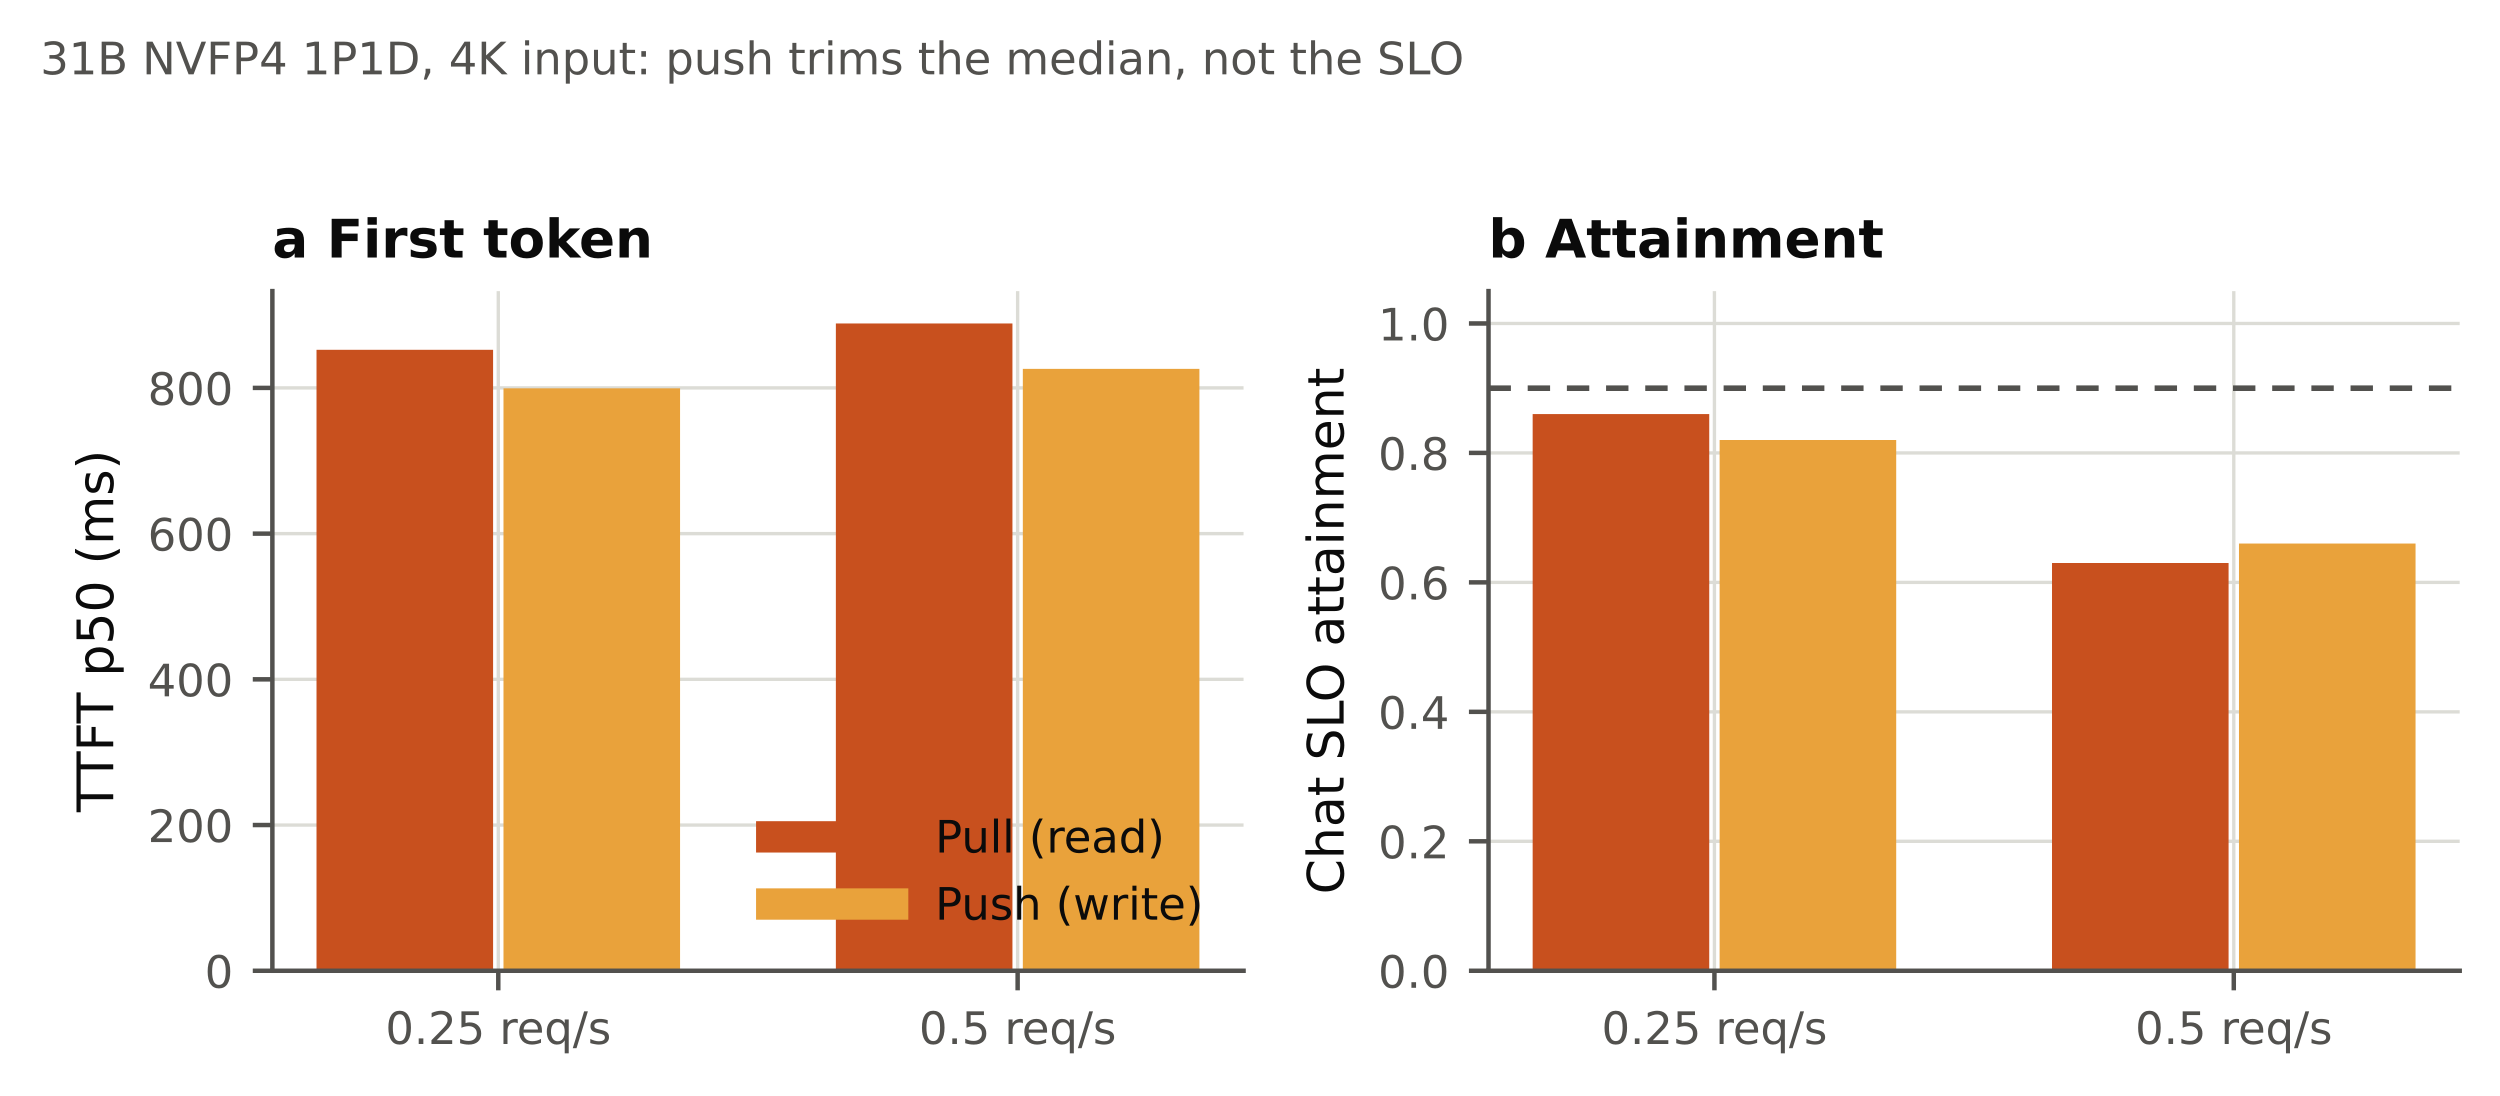
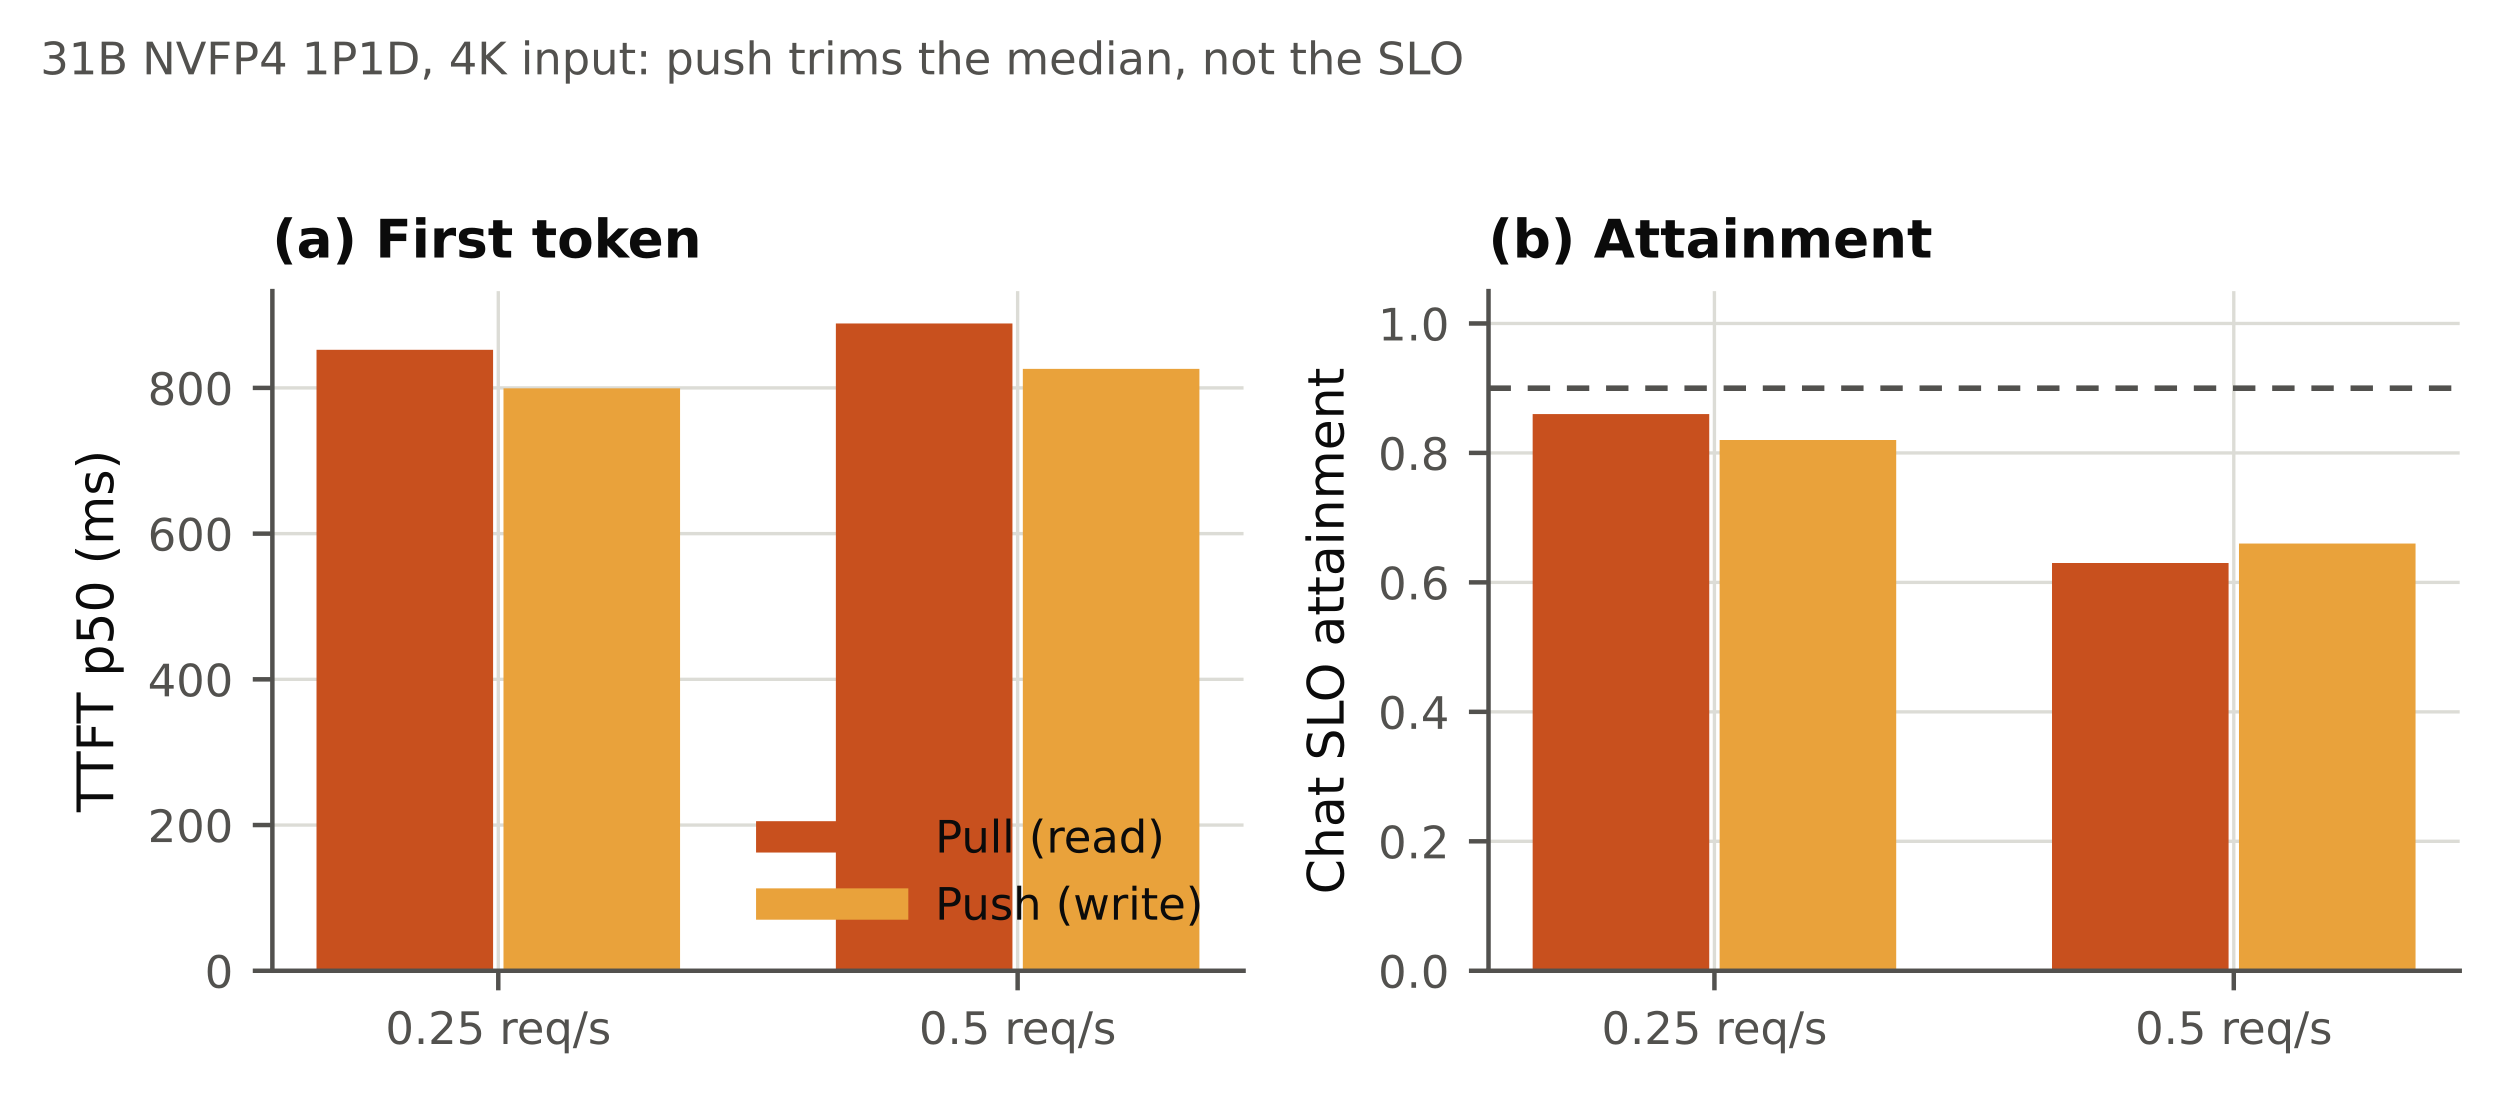
<svg xmlns="http://www.w3.org/2000/svg" xmlns:xlink="http://www.w3.org/1999/xlink" width="446.616pt" height="195.624pt" viewBox="0 0 446.616 195.624" version="1.1">
  <defs>
    <style type="text/css">*{stroke-linejoin: round; stroke-linecap: butt}</style>
  </defs>
  <g id="figure_1">
    <g id="patch_1">
      <path d="M 0 195.624  L 446.616 195.624  L 446.616 0  L 0 0  L 0 195.624  z " style="fill: none" />
    </g>
    <g id="axes_1">
      <g id="patch_2">
        <path d="M 48.658 173.424  L 222.156 173.424  L 222.156 52.004  L 48.658 52.004  L 48.658 173.424  z " style="fill: none" />
      </g>
      <g id="matplotlib.axis_1">
        <g id="xtick_1">
          <g id="line2d_1">
-             <path d="M 89.017 173.424  L 89.017 52.004  " clip-path="url(#pdfb4f08425)" style="fill: none; stroke: #dcdcd6; stroke-width: 0.6; stroke-linecap: square" />
+             <path d="M 89.017 173.424  L 89.017 52.004  " clip-path="url(#p604c116b8f)" style="fill: none; stroke: #dcdcd6; stroke-width: 0.6; stroke-linecap: square" />
          </g>
          <g id="line2d_2">
            <defs>
-               <path id="m4f7612a41b" d="M 0 0  L 0 3.5  " style="stroke: #52514e; stroke-width: 0.8" />
+               <path id="m4583e0185d" d="M 0 0  L 0 3.5  " style="stroke: #52514e; stroke-width: 0.8" />
            </defs>
            <g>
-               <use xlink:href="#m4f7612a41b" x="89.017" y="173.424" style="fill: #52514e; stroke: #52514e; stroke-width: 0.8" />
+               <use xlink:href="#m4583e0185d" x="89.017" y="173.424" style="fill: #52514e; stroke: #52514e; stroke-width: 0.8" />
            </g>
          </g>
          <g id="text_1">
            <text style="font-size: 8px; font-family: 'DejaVu Sans', 'Bitstream Vera Sans', 'Computer Modern Sans Serif', 'Lucida Grande', 'Verdana', 'Geneva', 'Lucid', 'Arial', 'Helvetica', 'Avant Garde', sans-serif; text-anchor: middle; fill: #52514e" x="89.017" y="186.502" transform="rotate(-0 89.01724 186.5021)">0.25 req/s</text>
          </g>
        </g>
        <g id="xtick_2">
          <g id="line2d_3">
-             <path d="M 181.797 173.424  L 181.797 52.004  " clip-path="url(#pdfb4f08425)" style="fill: none; stroke: #dcdcd6; stroke-width: 0.6; stroke-linecap: square" />
+             <path d="M 181.797 173.424  L 181.797 52.004  " clip-path="url(#p604c116b8f)" style="fill: none; stroke: #dcdcd6; stroke-width: 0.6; stroke-linecap: square" />
          </g>
          <g id="line2d_4">
            <g>
-               <use xlink:href="#m4f7612a41b" x="181.797" y="173.424" style="fill: #52514e; stroke: #52514e; stroke-width: 0.8" />
+               <use xlink:href="#m4583e0185d" x="181.797" y="173.424" style="fill: #52514e; stroke: #52514e; stroke-width: 0.8" />
            </g>
          </g>
          <g id="text_2">
            <text style="font-size: 8px; font-family: 'DejaVu Sans', 'Bitstream Vera Sans', 'Computer Modern Sans Serif', 'Lucida Grande', 'Verdana', 'Geneva', 'Lucid', 'Arial', 'Helvetica', 'Avant Garde', sans-serif; text-anchor: middle; fill: #52514e" x="181.797" y="186.502" transform="rotate(-0 181.7969 186.5021)">0.5 req/s</text>
          </g>
        </g>
      </g>
      <g id="matplotlib.axis_2">
        <g id="ytick_1">
          <g id="line2d_5">
-             <path d="M 48.658 173.424  L 222.156 173.424  " clip-path="url(#pdfb4f08425)" style="fill: none; stroke: #dcdcd6; stroke-width: 0.6; stroke-linecap: square" />
+             <path d="M 48.658 173.424  L 222.156 173.424  " clip-path="url(#p604c116b8f)" style="fill: none; stroke: #dcdcd6; stroke-width: 0.6; stroke-linecap: square" />
          </g>
          <g id="line2d_6">
            <defs>
-               <path id="mee85fbb420" d="M 0 0  L -3.5 0  " style="stroke: #52514e; stroke-width: 0.8" />
+               <path id="mff28e03b31" d="M 0 0  L -3.5 0  " style="stroke: #52514e; stroke-width: 0.8" />
            </defs>
            <g>
-               <use xlink:href="#mee85fbb420" x="48.658" y="173.424" style="fill: #52514e; stroke: #52514e; stroke-width: 0.8" />
+               <use xlink:href="#mff28e03b31" x="48.658" y="173.424" style="fill: #52514e; stroke: #52514e; stroke-width: 0.8" />
            </g>
          </g>
          <g id="text_3">
            <text style="font-size: 8px; font-family: 'DejaVu Sans', 'Bitstream Vera Sans', 'Computer Modern Sans Serif', 'Lucida Grande', 'Verdana', 'Geneva', 'Lucid', 'Arial', 'Helvetica', 'Avant Garde', sans-serif; text-anchor: end; fill: #52514e" x="41.658" y="176.463" transform="rotate(-0 41.65811 176.4631)">0</text>
          </g>
        </g>
        <g id="ytick_2">
          <g id="line2d_7">
-             <path d="M 48.658 147.393  L 222.156 147.393  " clip-path="url(#pdfb4f08425)" style="fill: none; stroke: #dcdcd6; stroke-width: 0.6; stroke-linecap: square" />
+             <path d="M 48.658 147.393  L 222.156 147.393  " clip-path="url(#p604c116b8f)" style="fill: none; stroke: #dcdcd6; stroke-width: 0.6; stroke-linecap: square" />
          </g>
          <g id="line2d_8">
            <g>
-               <use xlink:href="#mee85fbb420" x="48.658" y="147.393" style="fill: #52514e; stroke: #52514e; stroke-width: 0.8" />
+               <use xlink:href="#mff28e03b31" x="48.658" y="147.393" style="fill: #52514e; stroke: #52514e; stroke-width: 0.8" />
            </g>
          </g>
          <g id="text_4">
            <text style="font-size: 8px; font-family: 'DejaVu Sans', 'Bitstream Vera Sans', 'Computer Modern Sans Serif', 'Lucida Grande', 'Verdana', 'Geneva', 'Lucid', 'Arial', 'Helvetica', 'Avant Garde', sans-serif; text-anchor: end; fill: #52514e" x="41.658" y="150.432" transform="rotate(-0 41.65811 150.4316)">200</text>
          </g>
        </g>
        <g id="ytick_3">
          <g id="line2d_9">
-             <path d="M 48.658 121.361  L 222.156 121.361  " clip-path="url(#pdfb4f08425)" style="fill: none; stroke: #dcdcd6; stroke-width: 0.6; stroke-linecap: square" />
+             <path d="M 48.658 121.361  L 222.156 121.361  " clip-path="url(#p604c116b8f)" style="fill: none; stroke: #dcdcd6; stroke-width: 0.6; stroke-linecap: square" />
          </g>
          <g id="line2d_10">
            <g>
-               <use xlink:href="#mee85fbb420" x="48.658" y="121.361" style="fill: #52514e; stroke: #52514e; stroke-width: 0.8" />
+               <use xlink:href="#mff28e03b31" x="48.658" y="121.361" style="fill: #52514e; stroke: #52514e; stroke-width: 0.8" />
            </g>
          </g>
          <g id="text_5">
            <text style="font-size: 8px; font-family: 'DejaVu Sans', 'Bitstream Vera Sans', 'Computer Modern Sans Serif', 'Lucida Grande', 'Verdana', 'Geneva', 'Lucid', 'Arial', 'Helvetica', 'Avant Garde', sans-serif; text-anchor: end; fill: #52514e" x="41.658" y="124.4" transform="rotate(-0 41.65811 124.4002)">400</text>
          </g>
        </g>
        <g id="ytick_4">
          <g id="line2d_11">
-             <path d="M 48.658 95.33  L 222.156 95.33  " clip-path="url(#pdfb4f08425)" style="fill: none; stroke: #dcdcd6; stroke-width: 0.6; stroke-linecap: square" />
+             <path d="M 48.658 95.33  L 222.156 95.33  " clip-path="url(#p604c116b8f)" style="fill: none; stroke: #dcdcd6; stroke-width: 0.6; stroke-linecap: square" />
          </g>
          <g id="line2d_12">
            <g>
-               <use xlink:href="#mee85fbb420" x="48.658" y="95.33" style="fill: #52514e; stroke: #52514e; stroke-width: 0.8" />
+               <use xlink:href="#mff28e03b31" x="48.658" y="95.33" style="fill: #52514e; stroke: #52514e; stroke-width: 0.8" />
            </g>
          </g>
          <g id="text_6">
            <text style="font-size: 8px; font-family: 'DejaVu Sans', 'Bitstream Vera Sans', 'Computer Modern Sans Serif', 'Lucida Grande', 'Verdana', 'Geneva', 'Lucid', 'Arial', 'Helvetica', 'Avant Garde', sans-serif; text-anchor: end; fill: #52514e" x="41.658" y="98.369" transform="rotate(-0 41.65811 98.36881)">600</text>
          </g>
        </g>
        <g id="ytick_5">
          <g id="line2d_13">
-             <path d="M 48.658 69.298  L 222.156 69.298  " clip-path="url(#pdfb4f08425)" style="fill: none; stroke: #dcdcd6; stroke-width: 0.6; stroke-linecap: square" />
+             <path d="M 48.658 69.298  L 222.156 69.298  " clip-path="url(#p604c116b8f)" style="fill: none; stroke: #dcdcd6; stroke-width: 0.6; stroke-linecap: square" />
          </g>
          <g id="line2d_14">
            <g>
-               <use xlink:href="#mee85fbb420" x="48.658" y="69.298" style="fill: #52514e; stroke: #52514e; stroke-width: 0.8" />
+               <use xlink:href="#mff28e03b31" x="48.658" y="69.298" style="fill: #52514e; stroke: #52514e; stroke-width: 0.8" />
            </g>
          </g>
          <g id="text_7">
            <text style="font-size: 8px; font-family: 'DejaVu Sans', 'Bitstream Vera Sans', 'Computer Modern Sans Serif', 'Lucida Grande', 'Verdana', 'Geneva', 'Lucid', 'Arial', 'Helvetica', 'Avant Garde', sans-serif; text-anchor: end; fill: #52514e" x="41.658" y="72.337" transform="rotate(-0 41.65811 72.3374)">800</text>
          </g>
        </g>
        <g id="text_8">
          <text style="font-size: 9px; font-family: 'DejaVu Sans', 'Bitstream Vera Sans', 'Computer Modern Sans Serif', 'Lucida Grande', 'Verdana', 'Geneva', 'Lucid', 'Arial', 'Helvetica', 'Avant Garde', sans-serif; text-anchor: middle; fill: #0b0b0b" x="20.226" y="112.714" transform="rotate(-90 20.226 112.7138)">TTFT p50 (ms)</text>
        </g>
      </g>
      <g id="patch_3">
-         <path d="M 56.544 173.424  L 88.089 173.424  L 88.089 62.495  L 56.544 62.495  z " clip-path="url(#pdfb4f08425)" style="fill: #c8501e" />
+         <path d="M 56.544 173.424  L 88.089 173.424  L 88.089 62.495  L 56.544 62.495  z " clip-path="url(#p604c116b8f)" style="fill: #c8501e" />
      </g>
      <g id="patch_4">
-         <path d="M 149.324 173.424  L 180.869 173.424  L 180.869 57.786  L 149.324 57.786  z " clip-path="url(#pdfb4f08425)" style="fill: #c8501e" />
+         <path d="M 149.324 173.424  L 180.869 173.424  L 180.869 57.786  L 149.324 57.786  z " clip-path="url(#p604c116b8f)" style="fill: #c8501e" />
      </g>
      <g id="patch_5">
-         <path d="M 89.945 173.424  L 121.49 173.424  L 121.49 69.378  L 89.945 69.378  z " clip-path="url(#pdfb4f08425)" style="fill: #e9a23b" />
+         <path d="M 89.945 173.424  L 121.49 173.424  L 121.49 69.378  L 89.945 69.378  z " clip-path="url(#p604c116b8f)" style="fill: #e9a23b" />
      </g>
      <g id="patch_6">
-         <path d="M 182.725 173.424  L 214.27 173.424  L 214.27 65.901  L 182.725 65.901  z " clip-path="url(#pdfb4f08425)" style="fill: #e9a23b" />
+         <path d="M 182.725 173.424  L 214.27 173.424  L 214.27 65.901  L 182.725 65.901  z " clip-path="url(#p604c116b8f)" style="fill: #e9a23b" />
      </g>
      <g id="patch_7">
        <path d="M 48.658 173.424  L 48.658 52.004  " style="fill: none; stroke: #52514e; stroke-width: 0.8; stroke-linejoin: miter; stroke-linecap: square" />
      </g>
      <g id="patch_8">
        <path d="M 48.658 173.424  L 222.156 173.424  " style="fill: none; stroke: #52514e; stroke-width: 0.8; stroke-linejoin: miter; stroke-linecap: square" />
      </g>
      <g id="text_9">
-         <text style="font-weight: 700; font-size: 9.5px; font-family: 'DejaVu Sans', 'Bitstream Vera Sans', 'Computer Modern Sans Serif', 'Lucida Grande', 'Verdana', 'Geneva', 'Lucid', 'Arial', 'Helvetica', 'Avant Garde', sans-serif; text-anchor: start; fill: #0b0b0b" x="48.658" y="46.004" transform="rotate(-0 48.65811 46.00365)">a  First token</text>
+         <text style="font-weight: 700; font-size: 9.5px; font-family: 'DejaVu Sans', 'Bitstream Vera Sans', 'Computer Modern Sans Serif', 'Lucida Grande', 'Verdana', 'Geneva', 'Lucid', 'Arial', 'Helvetica', 'Avant Garde', sans-serif; text-anchor: start; fill: #0b0b0b" x="48.658" y="46.004" transform="rotate(-0 48.65811 46.00365)">(a) First token</text>
      </g>
      <g id="legend_1">
        <g id="patch_9">
          <path d="M 135.067 152.302  L 162.267 152.302  L 162.267 146.702  L 135.067 146.702  z " style="fill: #c8501e" />
        </g>
        <g id="text_10">
          <text style="font-size: 8px; font-family: 'DejaVu Sans', 'Bitstream Vera Sans', 'Computer Modern Sans Serif', 'Lucida Grande', 'Verdana', 'Geneva', 'Lucid', 'Arial', 'Helvetica', 'Avant Garde', sans-serif; text-anchor: start; fill: #0b0b0b" x="167.067" y="152.302" transform="rotate(-0 167.0673 152.3015)">Pull (read)</text>
        </g>
        <g id="patch_10">
          <path d="M 135.067 164.302  L 162.267 164.302  L 162.267 158.702  L 135.067 158.702  z " style="fill: #e9a23b" />
        </g>
        <g id="text_11">
          <text style="font-size: 8px; font-family: 'DejaVu Sans', 'Bitstream Vera Sans', 'Computer Modern Sans Serif', 'Lucida Grande', 'Verdana', 'Geneva', 'Lucid', 'Arial', 'Helvetica', 'Avant Garde', sans-serif; text-anchor: start; fill: #0b0b0b" x="167.067" y="164.302" transform="rotate(-0 167.0673 164.3021)">Push (write)</text>
        </g>
      </g>
    </g>
    <g id="axes_2">
      <g id="patch_11">
        <path d="M 265.918 173.424  L 439.416 173.424  L 439.416 52.004  L 265.918 52.004  L 265.918 173.424  z " style="fill: none" />
      </g>
      <g id="matplotlib.axis_3">
        <g id="xtick_3">
          <g id="line2d_15">
-             <path d="M 306.277 173.424  L 306.277 52.004  " clip-path="url(#pf2084688da)" style="fill: none; stroke: #dcdcd6; stroke-width: 0.6; stroke-linecap: square" />
+             <path d="M 306.277 173.424  L 306.277 52.004  " clip-path="url(#p75b2294cf9)" style="fill: none; stroke: #dcdcd6; stroke-width: 0.6; stroke-linecap: square" />
          </g>
          <g id="line2d_16">
            <g>
-               <use xlink:href="#m4f7612a41b" x="306.277" y="173.424" style="fill: #52514e; stroke: #52514e; stroke-width: 0.8" />
+               <use xlink:href="#m4583e0185d" x="306.277" y="173.424" style="fill: #52514e; stroke: #52514e; stroke-width: 0.8" />
            </g>
          </g>
          <g id="text_12">
            <text style="font-size: 8px; font-family: 'DejaVu Sans', 'Bitstream Vera Sans', 'Computer Modern Sans Serif', 'Lucida Grande', 'Verdana', 'Geneva', 'Lucid', 'Arial', 'Helvetica', 'Avant Garde', sans-serif; text-anchor: middle; fill: #52514e" x="306.277" y="186.502" transform="rotate(-0 306.2772 186.5021)">0.25 req/s</text>
          </g>
        </g>
        <g id="xtick_4">
          <g id="line2d_17">
-             <path d="M 399.057 173.424  L 399.057 52.004  " clip-path="url(#pf2084688da)" style="fill: none; stroke: #dcdcd6; stroke-width: 0.6; stroke-linecap: square" />
+             <path d="M 399.057 173.424  L 399.057 52.004  " clip-path="url(#p75b2294cf9)" style="fill: none; stroke: #dcdcd6; stroke-width: 0.6; stroke-linecap: square" />
          </g>
          <g id="line2d_18">
            <g>
-               <use xlink:href="#m4f7612a41b" x="399.057" y="173.424" style="fill: #52514e; stroke: #52514e; stroke-width: 0.8" />
+               <use xlink:href="#m4583e0185d" x="399.057" y="173.424" style="fill: #52514e; stroke: #52514e; stroke-width: 0.8" />
            </g>
          </g>
          <g id="text_13">
            <text style="font-size: 8px; font-family: 'DejaVu Sans', 'Bitstream Vera Sans', 'Computer Modern Sans Serif', 'Lucida Grande', 'Verdana', 'Geneva', 'Lucid', 'Arial', 'Helvetica', 'Avant Garde', sans-serif; text-anchor: middle; fill: #52514e" x="399.057" y="186.502" transform="rotate(-0 399.0569 186.5021)">0.5 req/s</text>
          </g>
        </g>
      </g>
      <g id="matplotlib.axis_4">
        <g id="ytick_6">
          <g id="line2d_19">
-             <path d="M 265.918 173.424  L 439.416 173.424  " clip-path="url(#pf2084688da)" style="fill: none; stroke: #dcdcd6; stroke-width: 0.6; stroke-linecap: square" />
+             <path d="M 265.918 173.424  L 439.416 173.424  " clip-path="url(#p75b2294cf9)" style="fill: none; stroke: #dcdcd6; stroke-width: 0.6; stroke-linecap: square" />
          </g>
          <g id="line2d_20">
            <g>
-               <use xlink:href="#mee85fbb420" x="265.918" y="173.424" style="fill: #52514e; stroke: #52514e; stroke-width: 0.8" />
+               <use xlink:href="#mff28e03b31" x="265.918" y="173.424" style="fill: #52514e; stroke: #52514e; stroke-width: 0.8" />
            </g>
          </g>
          <g id="text_14">
            <text style="font-size: 8px; font-family: 'DejaVu Sans', 'Bitstream Vera Sans', 'Computer Modern Sans Serif', 'Lucida Grande', 'Verdana', 'Geneva', 'Lucid', 'Arial', 'Helvetica', 'Avant Garde', sans-serif; text-anchor: end; fill: #52514e" x="258.918" y="176.463" transform="rotate(-0 258.9181 176.4631)">0.0</text>
          </g>
        </g>
        <g id="ytick_7">
          <g id="line2d_21">
-             <path d="M 265.918 150.296  L 439.416 150.296  " clip-path="url(#pf2084688da)" style="fill: none; stroke: #dcdcd6; stroke-width: 0.6; stroke-linecap: square" />
+             <path d="M 265.918 150.296  L 439.416 150.296  " clip-path="url(#p75b2294cf9)" style="fill: none; stroke: #dcdcd6; stroke-width: 0.6; stroke-linecap: square" />
          </g>
          <g id="line2d_22">
            <g>
-               <use xlink:href="#mee85fbb420" x="265.918" y="150.296" style="fill: #52514e; stroke: #52514e; stroke-width: 0.8" />
+               <use xlink:href="#mff28e03b31" x="265.918" y="150.296" style="fill: #52514e; stroke: #52514e; stroke-width: 0.8" />
            </g>
          </g>
          <g id="text_15">
            <text style="font-size: 8px; font-family: 'DejaVu Sans', 'Bitstream Vera Sans', 'Computer Modern Sans Serif', 'Lucida Grande', 'Verdana', 'Geneva', 'Lucid', 'Arial', 'Helvetica', 'Avant Garde', sans-serif; text-anchor: end; fill: #52514e" x="258.918" y="153.335" transform="rotate(-0 258.9181 153.3354)">0.2</text>
          </g>
        </g>
        <g id="ytick_8">
          <g id="line2d_23">
-             <path d="M 265.918 127.169  L 439.416 127.169  " clip-path="url(#pf2084688da)" style="fill: none; stroke: #dcdcd6; stroke-width: 0.6; stroke-linecap: square" />
+             <path d="M 265.918 127.169  L 439.416 127.169  " clip-path="url(#p75b2294cf9)" style="fill: none; stroke: #dcdcd6; stroke-width: 0.6; stroke-linecap: square" />
          </g>
          <g id="line2d_24">
            <g>
-               <use xlink:href="#mee85fbb420" x="265.918" y="127.169" style="fill: #52514e; stroke: #52514e; stroke-width: 0.8" />
+               <use xlink:href="#mff28e03b31" x="265.918" y="127.169" style="fill: #52514e; stroke: #52514e; stroke-width: 0.8" />
            </g>
          </g>
          <g id="text_16">
            <text style="font-size: 8px; font-family: 'DejaVu Sans', 'Bitstream Vera Sans', 'Computer Modern Sans Serif', 'Lucida Grande', 'Verdana', 'Geneva', 'Lucid', 'Arial', 'Helvetica', 'Avant Garde', sans-serif; text-anchor: end; fill: #52514e" x="258.918" y="130.208" transform="rotate(-0 258.9181 130.2077)">0.4</text>
          </g>
        </g>
        <g id="ytick_9">
          <g id="line2d_25">
-             <path d="M 265.918 104.041  L 439.416 104.041  " clip-path="url(#pf2084688da)" style="fill: none; stroke: #dcdcd6; stroke-width: 0.6; stroke-linecap: square" />
+             <path d="M 265.918 104.041  L 439.416 104.041  " clip-path="url(#p75b2294cf9)" style="fill: none; stroke: #dcdcd6; stroke-width: 0.6; stroke-linecap: square" />
          </g>
          <g id="line2d_26">
            <g>
-               <use xlink:href="#mee85fbb420" x="265.918" y="104.041" style="fill: #52514e; stroke: #52514e; stroke-width: 0.8" />
+               <use xlink:href="#mff28e03b31" x="265.918" y="104.041" style="fill: #52514e; stroke: #52514e; stroke-width: 0.8" />
            </g>
          </g>
          <g id="text_17">
            <text style="font-size: 8px; font-family: 'DejaVu Sans', 'Bitstream Vera Sans', 'Computer Modern Sans Serif', 'Lucida Grande', 'Verdana', 'Geneva', 'Lucid', 'Arial', 'Helvetica', 'Avant Garde', sans-serif; text-anchor: end; fill: #52514e" x="258.918" y="107.08" transform="rotate(-0 258.9181 107.08)">0.6</text>
          </g>
        </g>
        <g id="ytick_10">
          <g id="line2d_27">
-             <path d="M 265.918 80.913  L 439.416 80.913  " clip-path="url(#pf2084688da)" style="fill: none; stroke: #dcdcd6; stroke-width: 0.6; stroke-linecap: square" />
+             <path d="M 265.918 80.913  L 439.416 80.913  " clip-path="url(#p75b2294cf9)" style="fill: none; stroke: #dcdcd6; stroke-width: 0.6; stroke-linecap: square" />
          </g>
          <g id="line2d_28">
            <g>
-               <use xlink:href="#mee85fbb420" x="265.918" y="80.913" style="fill: #52514e; stroke: #52514e; stroke-width: 0.8" />
+               <use xlink:href="#mff28e03b31" x="265.918" y="80.913" style="fill: #52514e; stroke: #52514e; stroke-width: 0.8" />
            </g>
          </g>
          <g id="text_18">
            <text style="font-size: 8px; font-family: 'DejaVu Sans', 'Bitstream Vera Sans', 'Computer Modern Sans Serif', 'Lucida Grande', 'Verdana', 'Geneva', 'Lucid', 'Arial', 'Helvetica', 'Avant Garde', sans-serif; text-anchor: end; fill: #52514e" x="258.918" y="83.952" transform="rotate(-0 258.9181 83.95232)">0.8</text>
          </g>
        </g>
        <g id="ytick_11">
          <g id="line2d_29">
-             <path d="M 265.918 57.786  L 439.416 57.786  " clip-path="url(#pf2084688da)" style="fill: none; stroke: #dcdcd6; stroke-width: 0.6; stroke-linecap: square" />
+             <path d="M 265.918 57.786  L 439.416 57.786  " clip-path="url(#p75b2294cf9)" style="fill: none; stroke: #dcdcd6; stroke-width: 0.6; stroke-linecap: square" />
          </g>
          <g id="line2d_30">
            <g>
-               <use xlink:href="#mee85fbb420" x="265.918" y="57.786" style="fill: #52514e; stroke: #52514e; stroke-width: 0.8" />
+               <use xlink:href="#mff28e03b31" x="265.918" y="57.786" style="fill: #52514e; stroke: #52514e; stroke-width: 0.8" />
            </g>
          </g>
          <g id="text_19">
            <text style="font-size: 8px; font-family: 'DejaVu Sans', 'Bitstream Vera Sans', 'Computer Modern Sans Serif', 'Lucida Grande', 'Verdana', 'Geneva', 'Lucid', 'Arial', 'Helvetica', 'Avant Garde', sans-serif; text-anchor: end; fill: #52514e" x="258.918" y="60.825" transform="rotate(-0 258.9181 60.82463)">1.0</text>
          </g>
        </g>
        <g id="text_20">
          <text style="font-size: 9px; font-family: 'DejaVu Sans', 'Bitstream Vera Sans', 'Computer Modern Sans Serif', 'Lucida Grande', 'Verdana', 'Geneva', 'Lucid', 'Arial', 'Helvetica', 'Avant Garde', sans-serif; text-anchor: middle; fill: #0b0b0b" x="240.034" y="112.714" transform="rotate(-90 240.0335 112.7138)">Chat SLO attainment</text>
        </g>
      </g>
      <g id="patch_12">
-         <path d="M 273.804 173.424  L 305.349 173.424  L 305.349 73.975  L 273.804 73.975  z " clip-path="url(#pf2084688da)" style="fill: #c8501e" />
+         <path d="M 273.804 173.424  L 305.349 173.424  L 305.349 73.975  L 273.804 73.975  z " clip-path="url(#p75b2294cf9)" style="fill: #c8501e" />
      </g>
      <g id="patch_13">
-         <path d="M 366.584 173.424  L 398.129 173.424  L 398.129 100.572  L 366.584 100.572  z " clip-path="url(#pf2084688da)" style="fill: #c8501e" />
+         <path d="M 366.584 173.424  L 398.129 173.424  L 398.129 100.572  L 366.584 100.572  z " clip-path="url(#p75b2294cf9)" style="fill: #c8501e" />
      </g>
      <g id="patch_14">
-         <path d="M 307.205 173.424  L 338.75 173.424  L 338.75 78.6  L 307.205 78.6  z " clip-path="url(#pf2084688da)" style="fill: #e9a23b" />
+         <path d="M 307.205 173.424  L 338.75 173.424  L 338.75 78.6  L 307.205 78.6  z " clip-path="url(#p75b2294cf9)" style="fill: #e9a23b" />
      </g>
      <g id="patch_15">
-         <path d="M 399.985 173.424  L 431.53 173.424  L 431.53 97.103  L 399.985 97.103  z " clip-path="url(#pf2084688da)" style="fill: #e9a23b" />
+         <path d="M 399.985 173.424  L 431.53 173.424  L 431.53 97.103  L 399.985 97.103  z " clip-path="url(#p75b2294cf9)" style="fill: #e9a23b" />
      </g>
      <g id="line2d_31">
-         <path d="M 265.918 69.349  L 439.416 69.349  " clip-path="url(#pf2084688da)" style="fill: none; stroke-dasharray: 4,3; stroke-dashoffset: 0; stroke: #52514e" />
+         <path d="M 265.918 69.349  L 439.416 69.349  " clip-path="url(#p75b2294cf9)" style="fill: none; stroke-dasharray: 4,3; stroke-dashoffset: 0; stroke: #52514e" />
      </g>
      <g id="patch_16">
        <path d="M 265.918 173.424  L 265.918 52.004  " style="fill: none; stroke: #52514e; stroke-width: 0.8; stroke-linejoin: miter; stroke-linecap: square" />
      </g>
      <g id="patch_17">
        <path d="M 265.918 173.424  L 439.416 173.424  " style="fill: none; stroke: #52514e; stroke-width: 0.8; stroke-linejoin: miter; stroke-linecap: square" />
      </g>
      <g id="text_21">
-         <text style="font-weight: 700; font-size: 9.5px; font-family: 'DejaVu Sans', 'Bitstream Vera Sans', 'Computer Modern Sans Serif', 'Lucida Grande', 'Verdana', 'Geneva', 'Lucid', 'Arial', 'Helvetica', 'Avant Garde', sans-serif; text-anchor: start; fill: #0b0b0b" x="265.918" y="46.004" transform="rotate(-0 265.9181 46.00365)">b  Attainment</text>
+         <text style="font-weight: 700; font-size: 9.5px; font-family: 'DejaVu Sans', 'Bitstream Vera Sans', 'Computer Modern Sans Serif', 'Lucida Grande', 'Verdana', 'Geneva', 'Lucid', 'Arial', 'Helvetica', 'Avant Garde', sans-serif; text-anchor: start; fill: #0b0b0b" x="265.918" y="46.004" transform="rotate(-0 265.9181 46.00365)">(b) Attainment</text>
      </g>
    </g>
    <g id="text_22">
      <text style="font-size: 8px; font-family: 'DejaVu Sans', 'Bitstream Vera Sans', 'Computer Modern Sans Serif', 'Lucida Grande', 'Verdana', 'Geneva', 'Lucid', 'Arial', 'Helvetica', 'Avant Garde', sans-serif; text-anchor: start; fill: #52514e" x="7.2" y="13.279" transform="rotate(-0 7.2 13.27875)">31B NVFP4 1P1D, 4K input: push trims the median, not the SLO</text>
    </g>
  </g>
  <defs>
-     <clipPath id="pdfb4f08425">
+     <clipPath id="p604c116b8f">
      <rect x="48.658" y="52.004" width="173.498" height="121.42" />
    </clipPath>
-     <clipPath id="pf2084688da">
+     <clipPath id="p75b2294cf9">
      <rect x="265.918" y="52.004" width="173.498" height="121.42" />
    </clipPath>
  </defs>
</svg>
